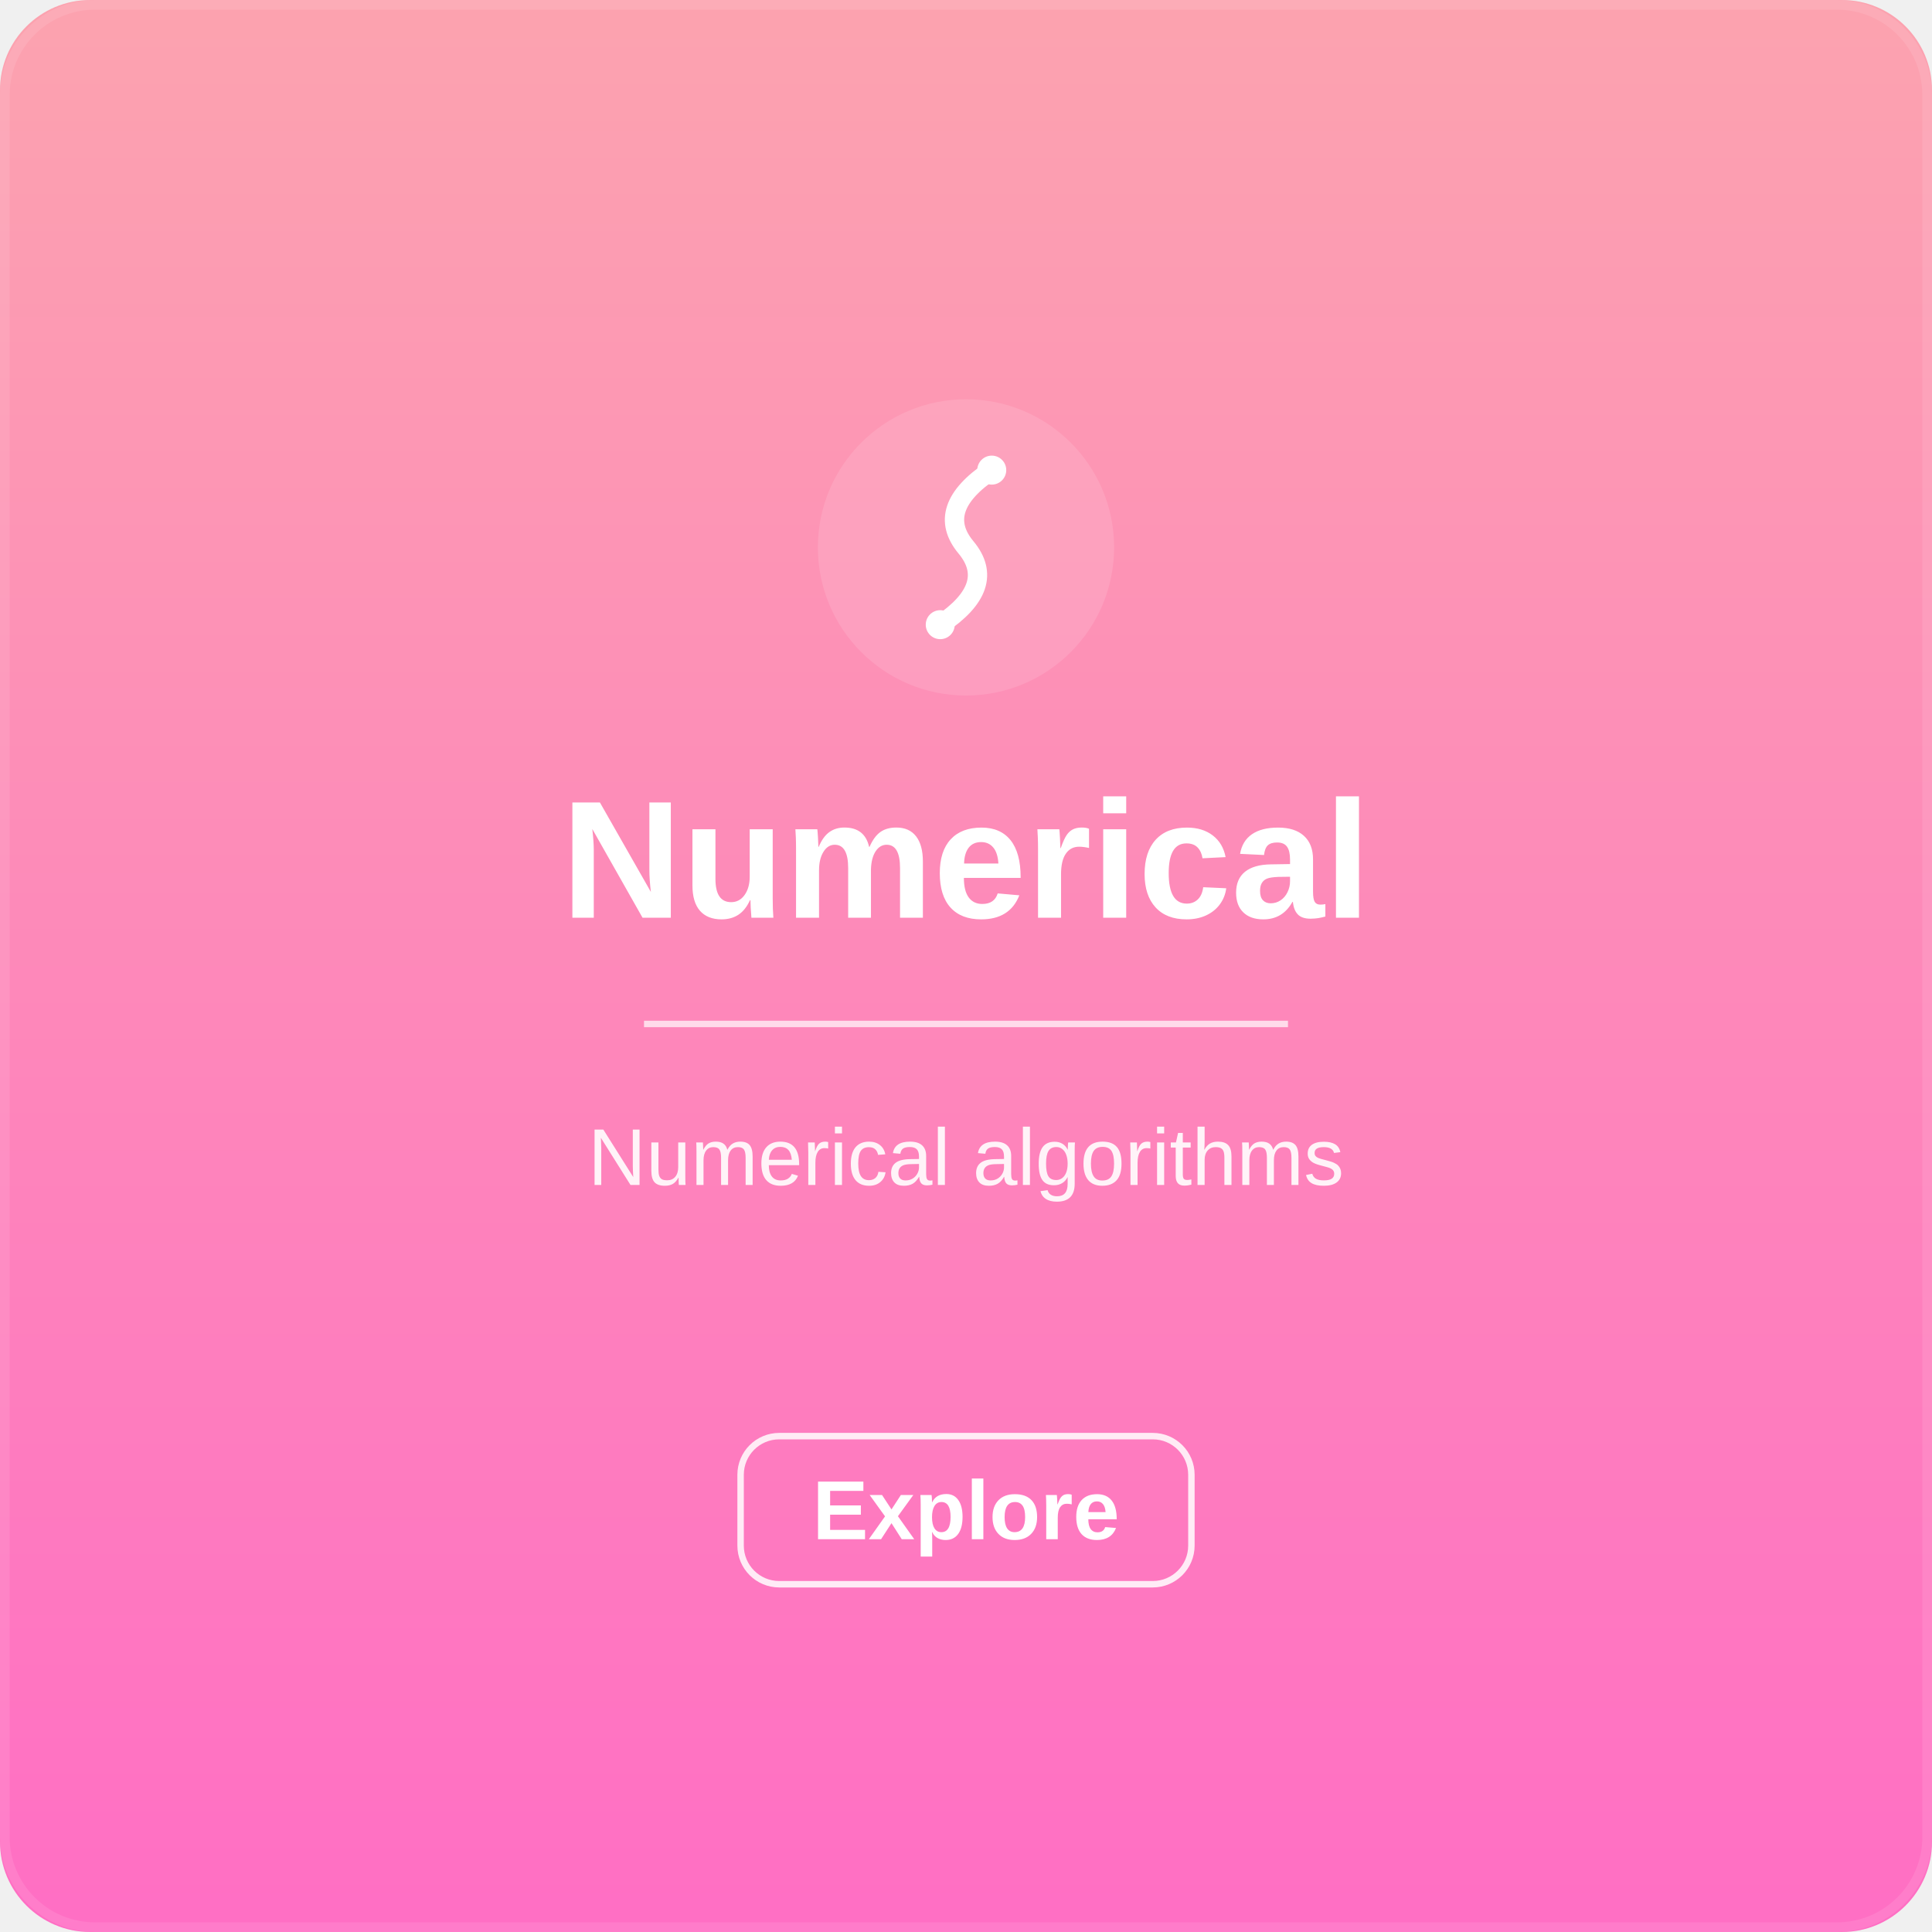
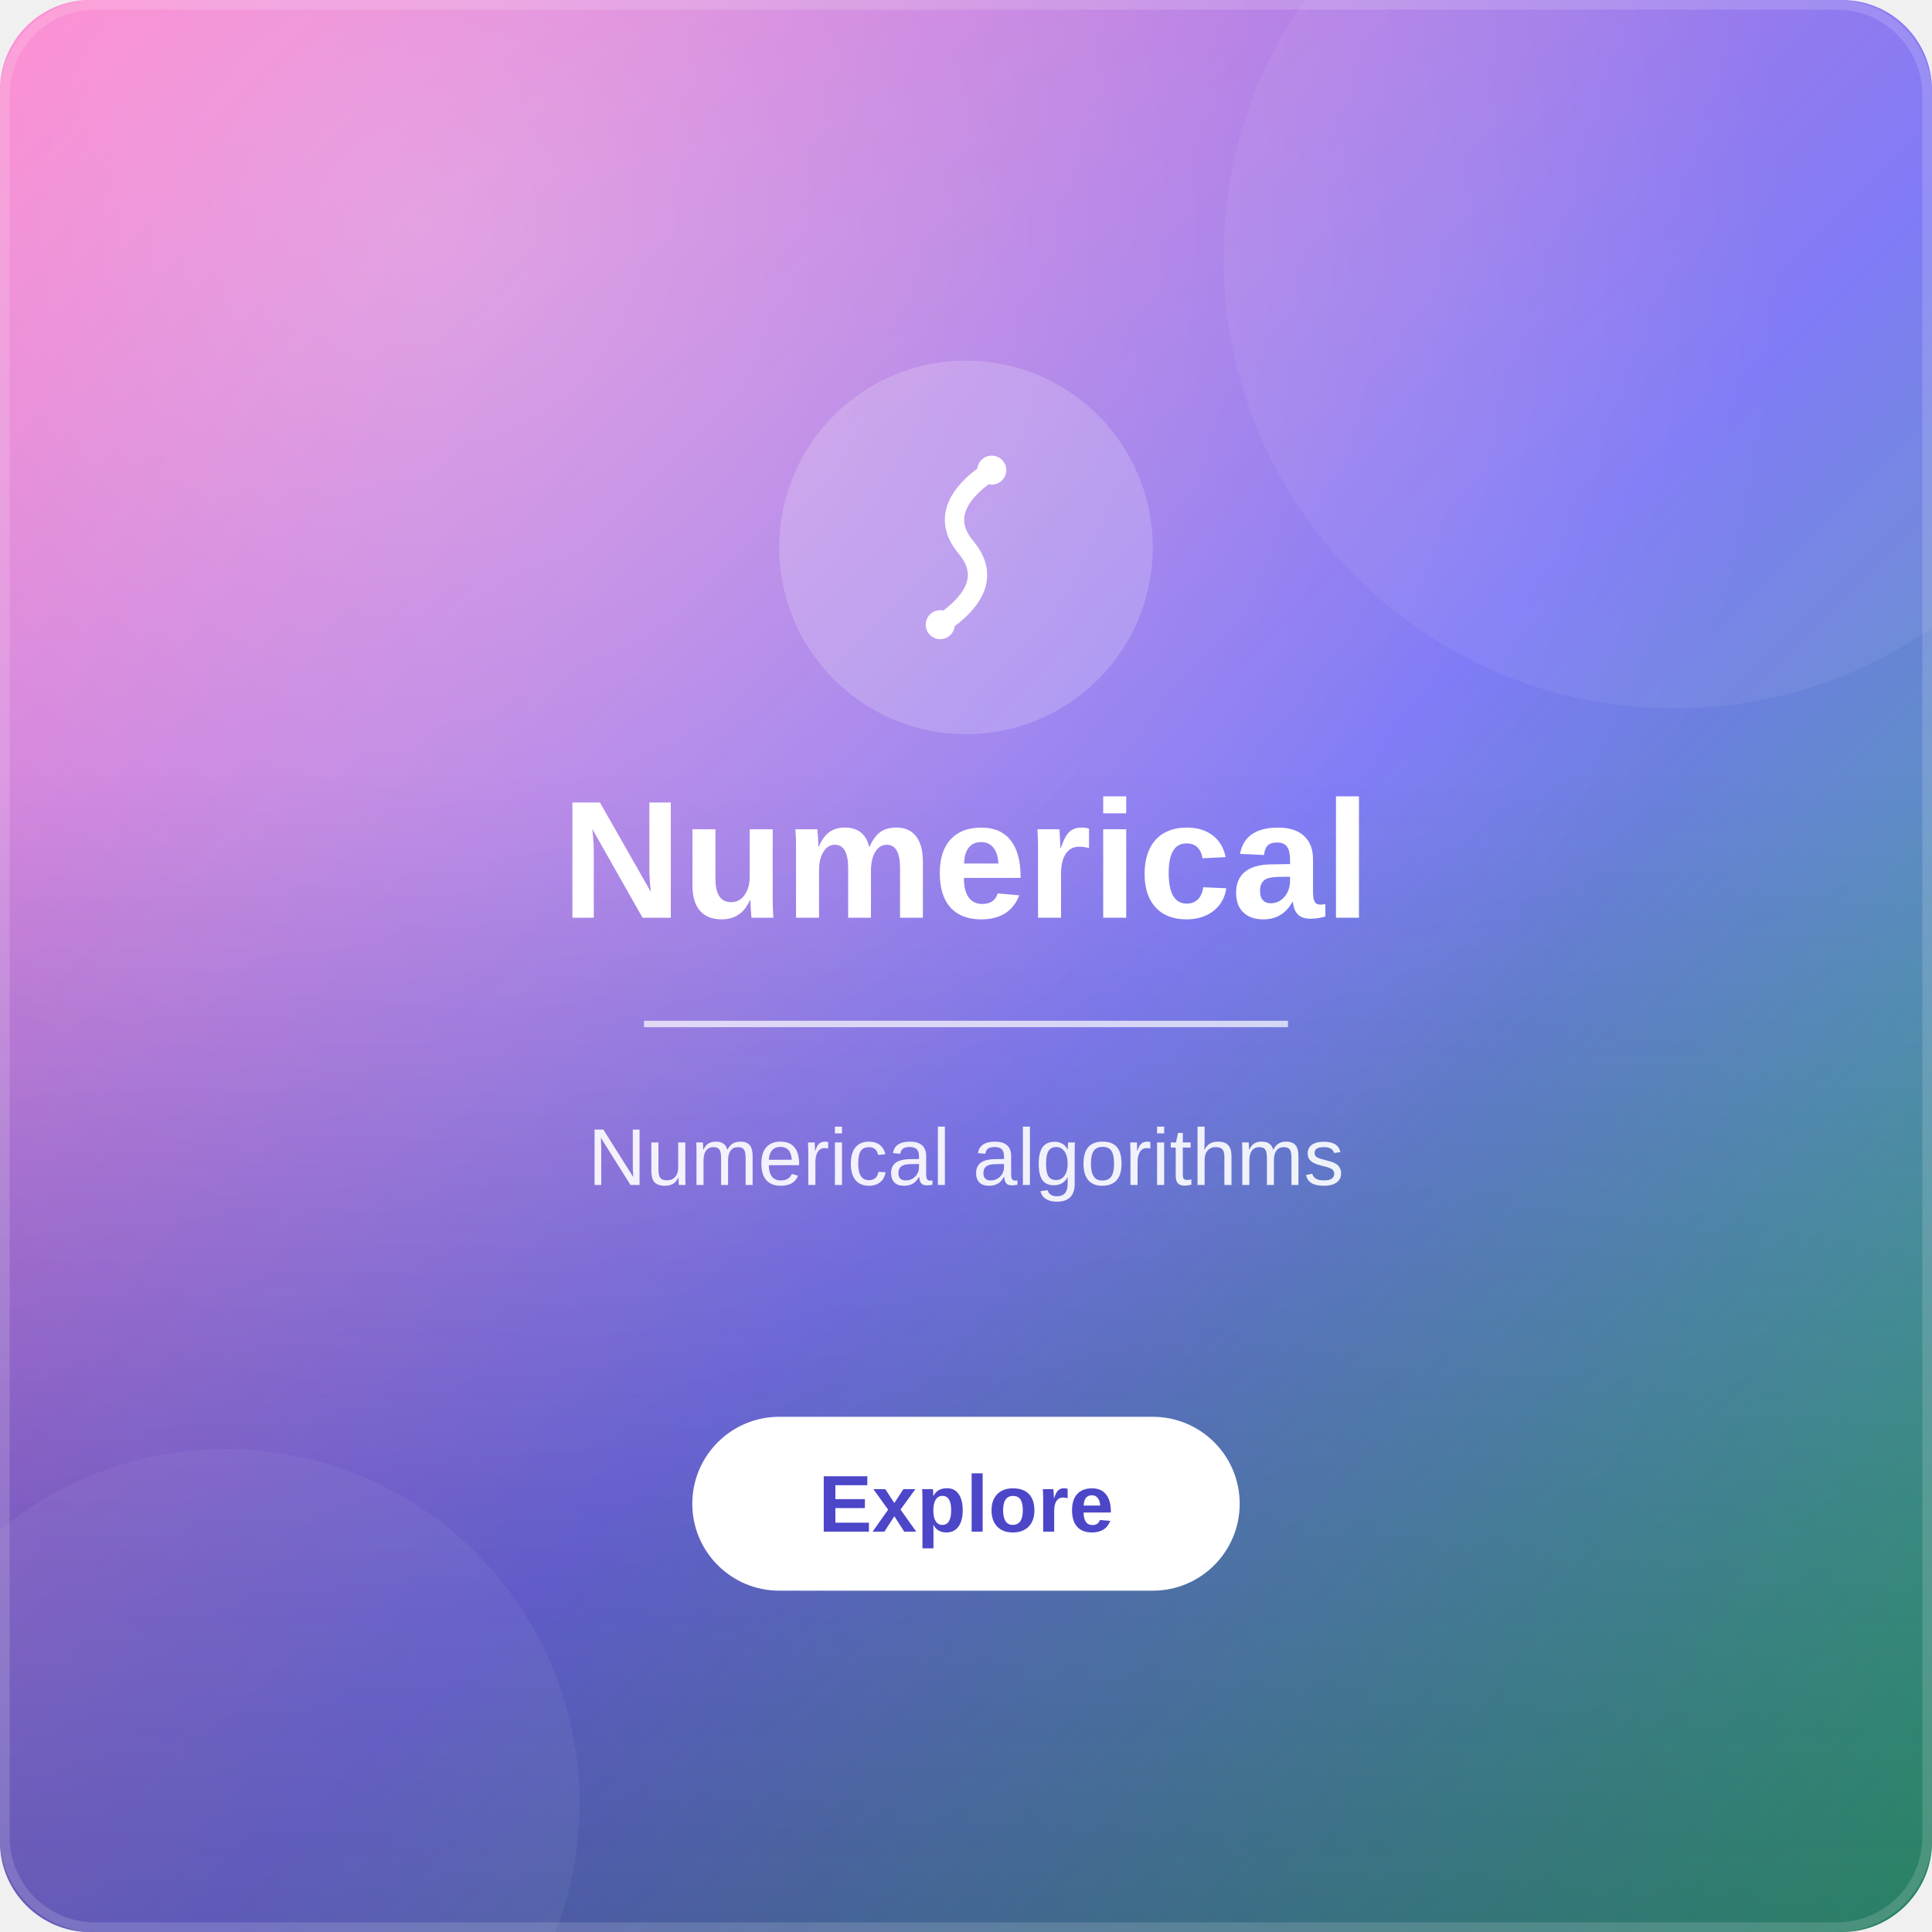
<svg xmlns="http://www.w3.org/2000/svg" width="600" height="600" viewBox="0 0 600 600">
  <defs>
-     <linearGradient id="bgGradient" x1="0%" y1="0%" x2="0%" y2="100%">
-       <stop offset="0%" stop-color="#FCA3AF" />
-       <stop offset="100%" stop-color="#ff6ec4" />
+     <linearGradient id="bgGradient" x1="0%" y1="0%" x2="100%" y2="100%">
+       <stop offset="0%" stop-color="#ff6ec4" />
+       <stop offset="55%" stop-color="#7873f5" />
+       <stop offset="100%" stop-color="#2fbf71" />
+     </linearGradient>
+     <radialGradient id="bgGlow" cx="22%" cy="12%" r="70%">
+       <stop offset="0%" stop-color="#FFFFFF" stop-opacity="0.35" />
+       <stop offset="100%" stop-color="#FFFFFF" stop-opacity="0" />
+     </radialGradient>
+     <linearGradient id="bgScrim" x1="0" y1="0" x2="0" y2="1">
+       <stop offset="40%" stop-color="#1e1b4b" stop-opacity="0" />
+       <stop offset="100%" stop-color="#1e1b4b" stop-opacity="0.38" />
    </linearGradient>
    <clipPath id="cardClip">
      <rect x="0" y="0" width="600" height="600" rx="28" ry="28" />
    </clipPath>
  </defs>
  <g clip-path="url(#cardClip)">
-     <rect x="0" y="0" width="600" height="600" fill="url(#bgGradient)" />
-     <circle cx="300" cy="170" r="46" fill="#FFFFFF" opacity="0.12" />
+     <g class="card-bg">
+       <rect width="600" height="600" fill="url(#bgGradient)" />
+       <rect width="600" height="600" fill="url(#bgGlow)" />
+       <rect width="600" height="600" fill="url(#bgScrim)" />
+       <circle cx="520" cy="80" r="140" fill="#FFFFFF" opacity="0.06" />
+       <circle cx="70" cy="560" r="110" fill="#FFFFFF" opacity="0.05" />
+     </g>
+     <circle cx="300" cy="170" r="58" fill="#FFFFFF" opacity="0.18" />
    <g transform="translate(300,170)">
      <g fill="none" stroke="#FFFFFF" stroke-width="6" stroke-linecap="round" stroke-linejoin="round">
        <path d="M8 -24 Q-10 -12 0 0 Q10 12 -8 24" />
        <circle cx="8" cy="-24" r="4.5" fill="#FFFFFF" stroke="none" />
        <circle cx="-8" cy="24" r="4.5" fill="#FFFFFF" stroke="none" />
      </g>
    </g>
    <text x="300" y="285" text-anchor="middle" font-family="Arial, Helvetica, sans-serif" font-weight="800" font-size="52" fill="#FFFFFF">Numerical</text>
    <line x1="200" y1="318" x2="400" y2="318" stroke="#FFFFFF" stroke-width="2" opacity="0.7" />
    <text x="300" y="368" text-anchor="middle" font-family="Arial, Helvetica, sans-serif" font-weight="400" font-size="25" fill="#FFFFFF" opacity="0.9">Numerical algorithms</text>
-     <rect x="230" y="446" width="140" height="46" rx="12" ry="12" fill="none" stroke="#FFFFFF" stroke-width="2" opacity="0.85" />
-     <text x="300" y="469" text-anchor="middle" dominant-baseline="central" font-family="Arial, Helvetica, sans-serif" font-weight="700" font-size="26" fill="#FFFFFF">Explore</text>
+     <rect x="215" y="440" width="170" height="54" rx="27" ry="27" fill="#FFFFFF" />
+     <text x="300" y="467" text-anchor="middle" dominant-baseline="central" font-family="Arial, Helvetica, sans-serif" font-weight="700" font-size="25" fill="#4c46c9">Explore</text>
  </g>
-   <rect x="1.5" y="1.5" width="597" height="597" rx="28" ry="28" fill="none" stroke="#FFFFFF" stroke-opacity="0.1" stroke-width="3" />
+   <rect x="1.5" y="1.5" width="597" height="597" rx="28" ry="28" fill="none" stroke="#FFFFFF" stroke-opacity="0.15" stroke-width="3" />
</svg>
